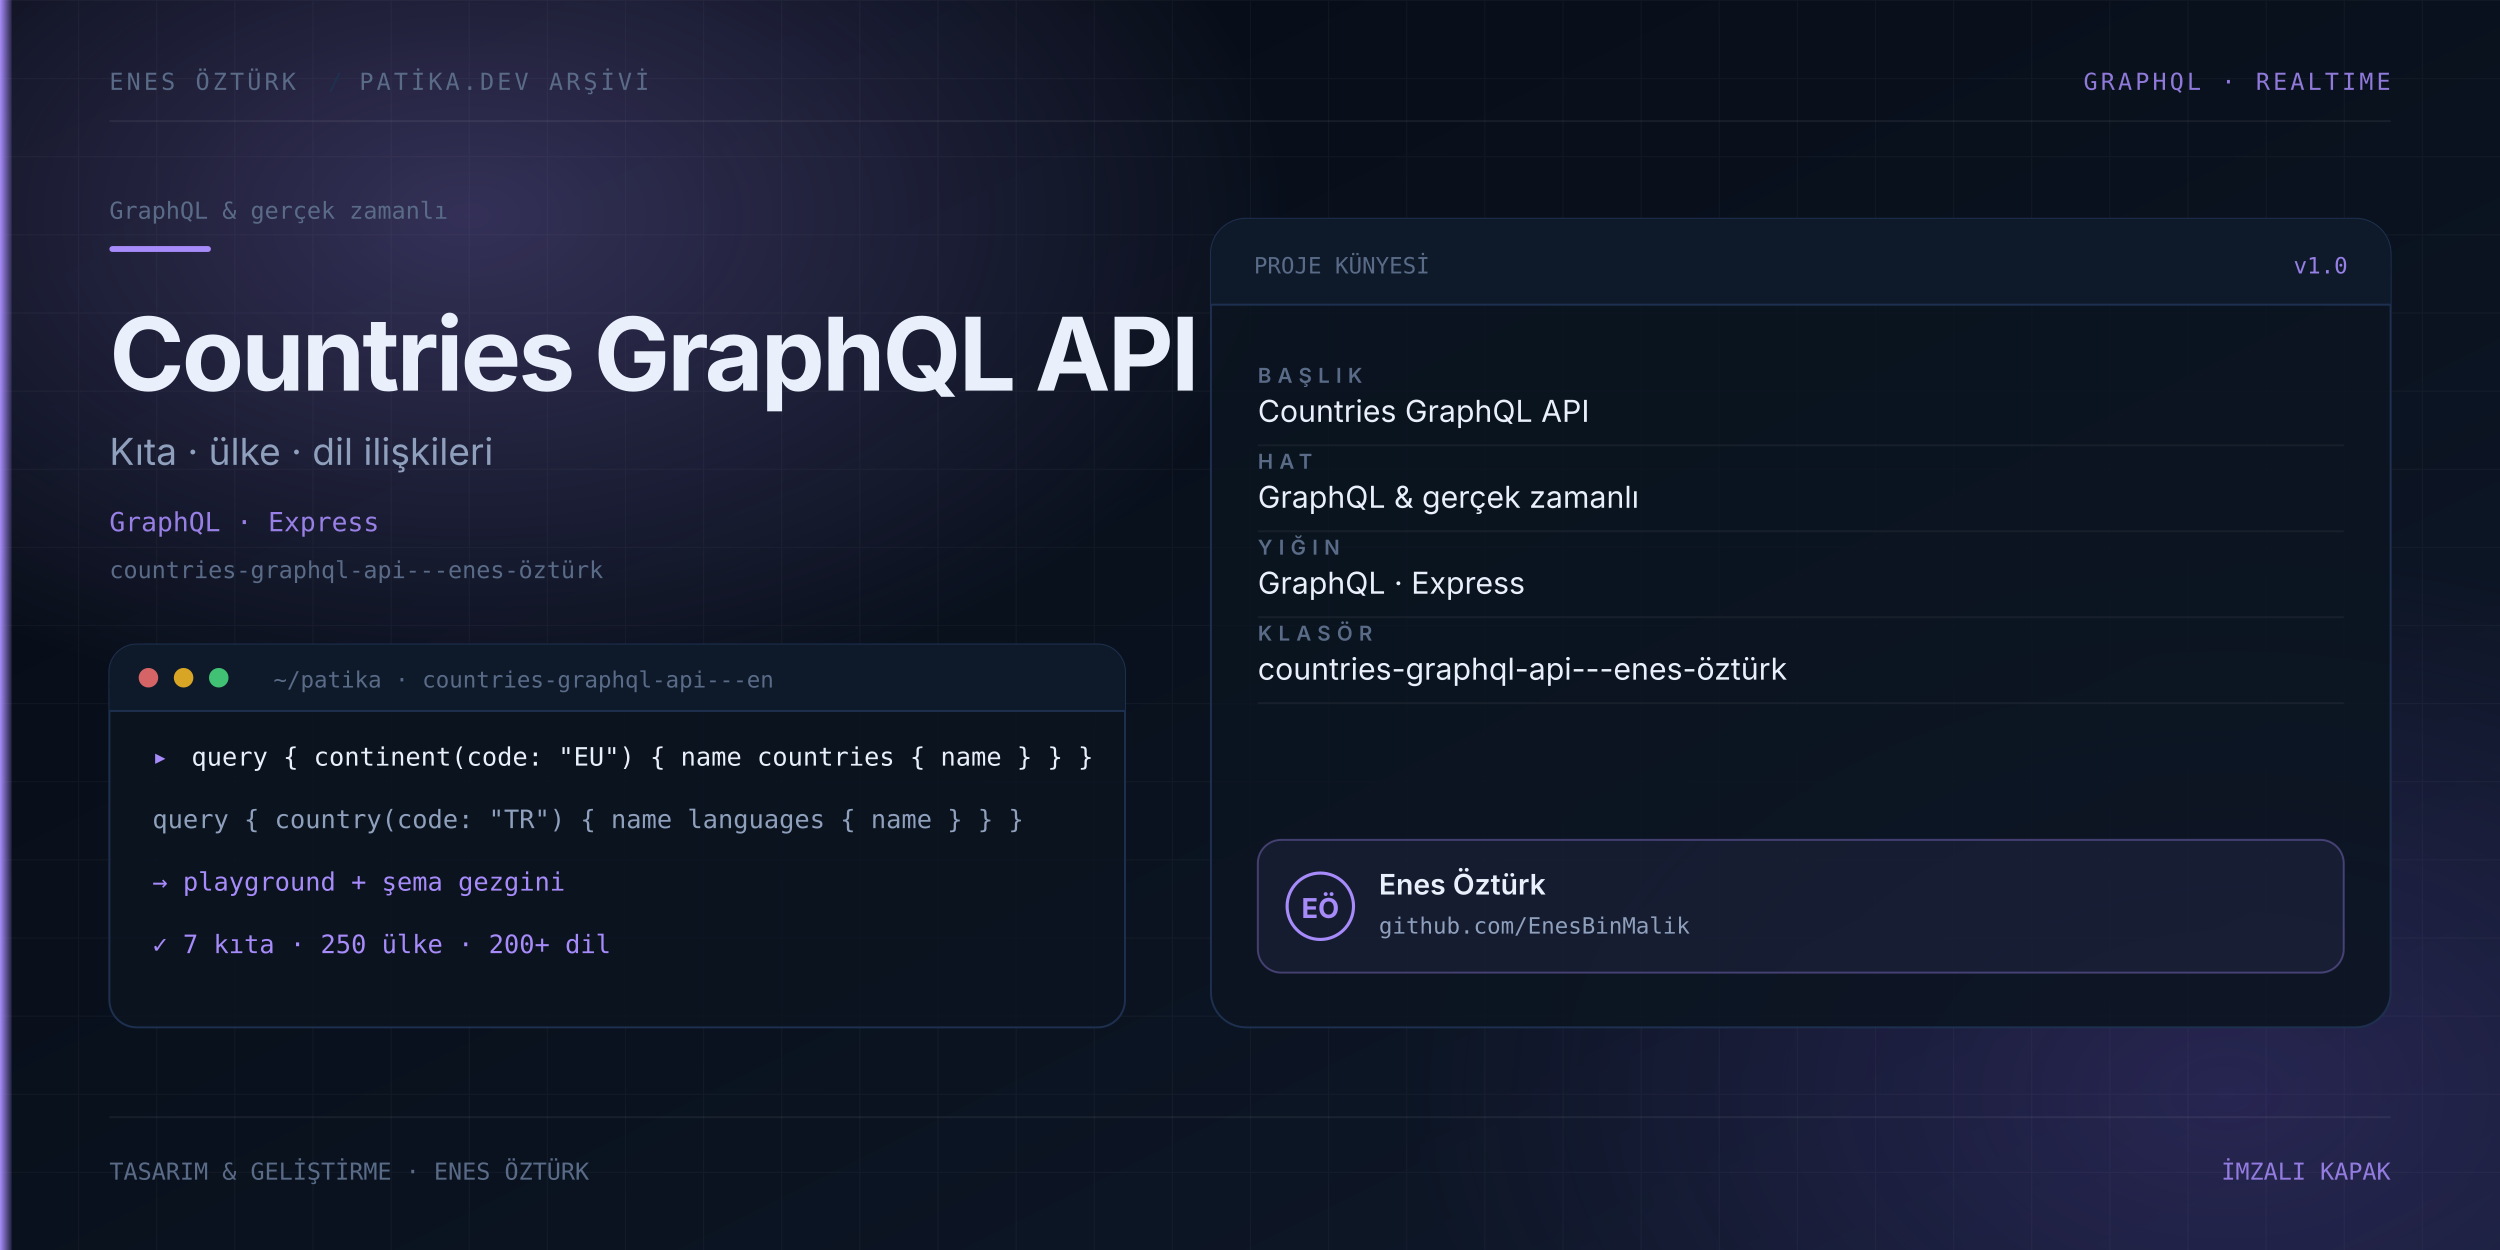
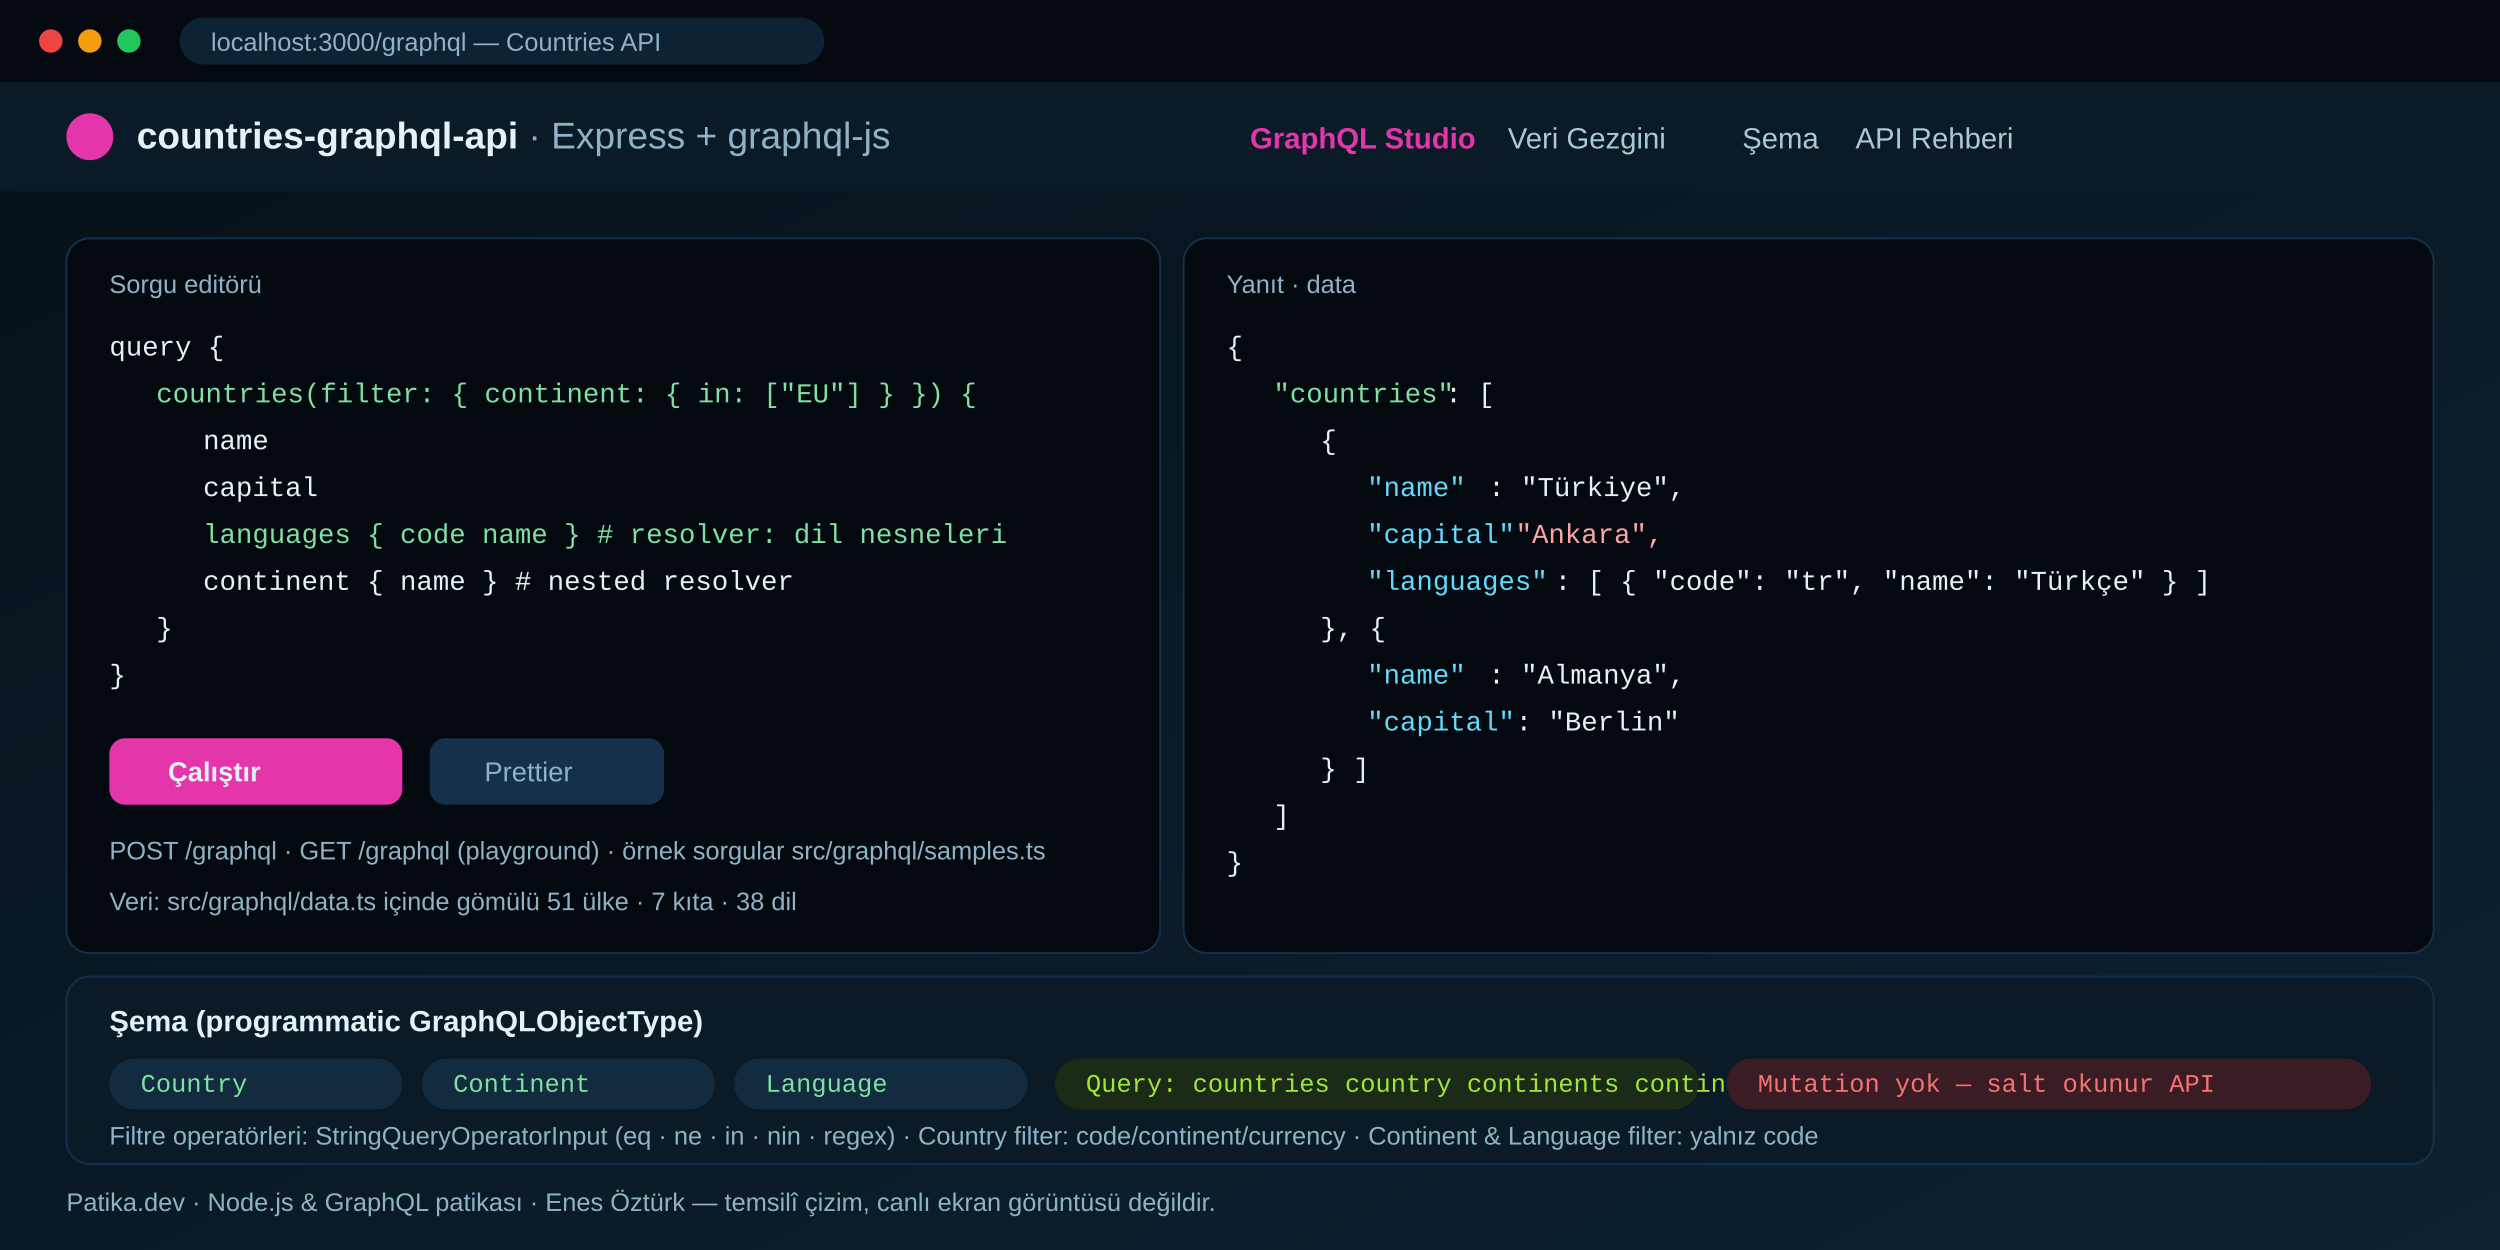
- <svg xmlns="http://www.w3.org/2000/svg" viewBox="0 0 1280 640" width="1280" height="640" role="img" aria-label="Countries GraphQL API — Enes Öztürk imza kapağı">
+ <svg xmlns="http://www.w3.org/2000/svg" viewBox="0 0 1280 640" width="1280" height="640" role="img" aria-label="Ülkeler GraphQL API sorgulama arayüzü mockup'ı">
  <defs>
-     <linearGradient id="bg" x1="0" y1="0" x2="1" y2="1">
-       <stop offset="0" stop-color="#060B14" />
-       <stop offset="55%" stop-color="#0A121F" />
-       <stop offset="100%" stop-color="#101A2C" />
+     <linearGradient id="bg3" x1="0" y1="0" x2="1" y2="1">
+       <stop offset="0%" stop-color="#071018" />
+       <stop offset="100%" stop-color="#0d2233" />
    </linearGradient>
-     <linearGradient id="acc" x1="0" y1="0" x2="1" y2="0">
-       <stop offset="0" stop-color="#A78BFA" />
-       <stop offset="100%" stop-color="#A78BFA" stop-opacity="0.15" />
-     </linearGradient>
-     <radialGradient id="glow1" cx="50%" cy="50%" r="50%">
-       <stop offset="0" stop-color="#A78BFA" stop-opacity="0.28" />
-       <stop offset="100%" stop-color="#A78BFA" stop-opacity="0" />
-     </radialGradient>
-     <radialGradient id="glow2" cx="50%" cy="50%" r="50%">
-       <stop offset="0" stop-color="#8B5CF6" stop-opacity="0.20" />
-       <stop offset="100%" stop-color="#8B5CF6" stop-opacity="0" />
-     </radialGradient>
-     <linearGradient id="fade" x1="0" y1="0" x2="0" y2="1">
-       <stop offset="0" stop-color="#FFFFFF" stop-opacity="0.10" />
-       <stop offset="100%" stop-color="#FFFFFF" stop-opacity="0.02" />
-     </linearGradient>
-     <pattern id="grid" width="40" height="40" patternUnits="userSpaceOnUse">
-       <path d="M40 0H0V40" fill="none" stroke="#FFFFFF" stroke-opacity="0.035" stroke-width="1" />
-     </pattern>
-     <pattern id="dots" width="24" height="24" patternUnits="userSpaceOnUse">
-       <circle cx="1.5" cy="1.5" r="1.5" fill="#A78BFA" fill-opacity="0.12" />
-     </pattern>
-     <filter id="soft" x="-30%" y="-30%" width="160%" height="160%">
-       <feGaussianBlur stdDeviation="26" />
-     </filter>
-     <style>.t{font-family:'Segoe UI',Inter,system-ui,-apple-system,'Helvetica Neue',Arial,sans-serif;}.m{font-family:'JetBrains Mono','Cascadia Code',Consolas,'SF Mono',monospace;}.ttl{font-family:'Segoe UI',Inter,system-ui,-apple-system,'Helvetica Neue',Arial,sans-serif;font-weight:700;letter-spacing:-1.4px}.cap{font-family:'Segoe UI',Inter,system-ui,-apple-system,'Helvetica Neue',Arial,sans-serif;font-weight:600;letter-spacing:3.2px}</style>
+     <style>
+       .lbl{font-family:'Segoe UI',Arial,sans-serif;fill:#e6f1f7}
+       .mut{font-family:'Segoe UI',Arial,sans-serif;fill:#8fb3c6}
+       .mono{font-family:Consolas,'Courier New',monospace}
+       .tab{font-family:'Segoe UI',Arial,sans-serif;font-size:15px;fill:#a9c9d9}
+       .tabOn{font-family:'Segoe UI',Arial,sans-serif;font-size:15px;fill:#e535ab;font-weight:600}
+     </style>
  </defs>
-   <rect width="1280" height="640" fill="url(#bg)" />
-   <rect width="1280" height="640" fill="url(#grid)" />
-   <ellipse cx="240" cy="110" rx="420" ry="260" fill="url(#glow1)" />
-   <ellipse cx="1140" cy="560" rx="420" ry="280" fill="url(#glow2)" />
-   <rect x="0" y="0" width="6" height="640" fill="url(#acc)" />
-   <g class="m" font-size="12" fill="#5A6B88" letter-spacing="1.6">
-     <text x="56" y="46">ENES ÖZTÜRK</text>
-     <text x="168" y="46" fill="#1E3050">/</text>
-     <text x="184" y="46">PATİKA.DEV ARŞİVİ</text>
-     <text x="1224" y="46" text-anchor="end" fill="#A78BFA" fill-opacity="0.85">GRAPHQL · REALTIME</text>
+   <rect width="1280" height="640" fill="url(#bg3)" />
+   <rect x="0" y="0" width="1280" height="42" fill="#04090f" />
+   <circle cx="26" cy="21" r="6" fill="#ef4444" />
+   <circle cx="46" cy="21" r="6" fill="#f59e0b" />
+   <circle cx="66" cy="21" r="6" fill="#22c55e" />
+   <rect x="92" y="9" width="330" height="24" rx="12" fill="#0d2233" />
+   <text x="108" y="26" class="mut" font-size="13">localhost:3000/graphql — Countries API</text>
+   <rect x="0" y="42" width="1280" height="56" fill="#0a1a26" />
+   <rect x="34" y="58" width="24" height="24" rx="12" fill="#e535ab" />
+   <text x="70" y="76" class="lbl" font-size="19" font-weight="700">countries-graphql-api <tspan class="mut" font-weight="400">· Express + graphql-js</tspan>
+   </text>
+   <text x="640" y="76" class="tabOn">GraphQL Studio</text>
+   <text x="772" y="76" class="tab">Veri Gezgini</text>
+   <text x="892" y="76" class="tab">Şema</text>
+   <text x="950" y="76" class="tab">API Rehberi</text>
+   <rect x="34" y="122" width="560" height="366" rx="12" fill="#04090f" stroke="#14304a" />
+   <text x="56" y="150" class="mut" font-size="13">Sorgu editörü</text>
+   <g font-size="14" class="mono">
+     <text x="56" y="182" fill="#e6f1f7">query {</text>
+     <text x="80" y="206" fill="#7ee0a3">countries(filter: { continent: { in: ["EU"] } }) {</text>
+     <text x="104" y="230" fill="#e6f1f7">name</text>
+     <text x="104" y="254" fill="#e6f1f7">capital</text>
+     <text x="104" y="278" fill="#7ee0a3">languages { code name }   # resolver: dil nesneleri</text>
+     <text x="104" y="302" fill="#e6f1f7">continent { name }          # nested resolver</text>
+     <text x="80" y="326" fill="#e6f1f7">}</text>
+     <text x="56" y="350" fill="#e6f1f7">}</text>
  </g>
-   <line x1="56" y1="62" x2="1224" y2="62" stroke="#FFFFFF" stroke-opacity="0.06" />
-   <g class="m" font-size="12" fill="#5A6B88">
-     <text x="56" y="112">GraphQL &amp; gerçek zamanlı</text>
+   <rect x="56" y="378" width="150" height="34" rx="8" fill="#e535ab" />
+   <text x="86" y="400" class="lbl" font-size="14" font-weight="600">Çalıştır</text>
+   <rect x="220" y="378" width="120" height="34" rx="8" fill="#14304a" />
+   <text x="248" y="400" class="mut" font-size="14">Prettier</text>
+   <text x="56" y="440" class="mut" font-size="13">POST /graphql · GET /graphql (playground) · örnek sorgular src/graphql/samples.ts</text>
+   <text x="56" y="466" class="mut" font-size="13">Veri: src/graphql/data.ts içinde gömülü 51 ülke · 7 kıta · 38 dil</text>
+   <rect x="606" y="122" width="640" height="366" rx="12" fill="#04090f" stroke="#14304a" />
+   <text x="628" y="150" class="mut" font-size="13">Yanıt · data</text>
+   <g font-size="14" class="mono">
+     <text x="628" y="182" fill="#e6f1f7">{</text>
+     <text x="652" y="206" fill="#7ee0a3">"countries"</text>
+     <text x="740" y="206" fill="#e6f1f7">: [</text>
+     <text x="676" y="230" fill="#e6f1f7">{</text>
+     <text x="700" y="254" fill="#61dafb">"name"</text>
+     <text x="762" y="254" fill="#e6f1f7">: "Türkiye",</text>
+     <text x="700" y="278" fill="#61dafb">"capital"</text>
+     <text x="776" y="278" fill="#fca5a5">"Ankara",</text>
+     <text x="700" y="302" fill="#61dafb">"languages"</text>
+     <text x="796" y="302" fill="#e6f1f7">: [ { "code": "tr", "name": "Türkçe" } ]</text>
+     <text x="676" y="326" fill="#e6f1f7">}, {</text>
+     <text x="700" y="350" fill="#61dafb">"name"</text>
+     <text x="762" y="350" fill="#e6f1f7">: "Almanya",</text>
+     <text x="700" y="374" fill="#61dafb">"capital"</text>
+     <text x="776" y="374" fill="#e6f1f7">: "Berlin"</text>
+     <text x="676" y="398" fill="#e6f1f7">} ]</text>
+     <text x="652" y="422" fill="#e6f1f7">]</text>
+     <text x="628" y="446" fill="#e6f1f7">}</text>
  </g>
-   <rect x="56" y="126" width="52" height="3" rx="1.5" fill="#A78BFA" />
-   <text x="56" y="200" class="ttl" font-size="52" fill="#E9F0FB">Countries GraphQL API</text>
-   <text x="56" y="238" class="t" font-size="19" fill="#8FA0BD">Kıta · ülke · dil ilişkileri</text>
-   <text x="56" y="272" class="m" font-size="13.5" fill="#A78BFA" fill-opacity="0.9">GraphQL · Express</text>
-   <text x="56" y="296" class="m" font-size="12" fill="#5A6B88">countries-graphql-api---enes-öztürk</text>
-   <rect x="56" y="330" width="520" height="196" rx="14" fill="#0B1420" fill-opacity="0.92" stroke="#1E3050" />
-   <rect x="56" y="330" width="520" height="34" rx="14" fill="#0E1A2A" />
-   <rect x="56" y="350" width="520" height="14" fill="#0E1A2A" />
-   <line x1="56" y1="364" x2="576" y2="364" stroke="#1E3050" />
-   <circle cx="76" cy="347" r="5" fill="#F87171" fill-opacity="0.85" />
-   <circle cx="94" cy="347" r="5" fill="#FBBF24" fill-opacity="0.85" />
-   <circle cx="112" cy="347" r="5" fill="#4ADE80" fill-opacity="0.85" />
-   <text x="140" y="352" class="m" font-size="11.5" fill="#5A6B88">~/patika · countries-graphql-api---en</text>
-   <text x="78" y="392" class="m" font-size="13.5" fill="#A78BFA">▸</text>
-   <text x="98" y="392" class="m" font-size="13" fill="#E9F0FB">query { continent(code: "EU") { name  countries { name } } }</text>
-   <text x="78" y="424" class="m" font-size="13" fill="#8FA0BD">query { country(code: "TR") { name  languages { name } } }</text>
-   <text x="78" y="456" class="m" font-size="13" fill="#A78BFA">→ playground + şema gezgini</text>
-   <text x="78" y="488" class="m" font-size="13" fill="#A78BFA">✓ 7 kıta · 250 ülke · 200+ dil</text>
-   <rect x="620" y="112" width="604" height="414" rx="18" fill="#0B1420" fill-opacity="0.85" stroke="#1E3050" />
-   <rect x="620" y="112" width="604" height="44" rx="18" fill="#0E1A2A" />
-   <rect x="620" y="138" width="604" height="18" fill="#0E1A2A" />
-   <line x1="620" y1="156" x2="1224" y2="156" stroke="#1E3050" />
-   <text x="642" y="140" class="m" font-size="11.5" fill="#5A6B88">PROJE KÜNYESİ</text>
-   <text x="1202" y="140" class="m" font-size="11.5" fill="#A78BFA" text-anchor="end" fill-opacity="0.9">v1.0</text>
-   <text x="644" y="196" class="cap" font-size="10.5" fill="#5A6B88">BAŞLIK</text>
-   <text x="644" y="216" class="t" font-size="15.5" fill="#E9F0FB">Countries GraphQL API</text>
-   <line x1="644" y1="228" x2="1200" y2="228" stroke="#FFFFFF" stroke-opacity="0.05" />
-   <text x="644" y="240" class="cap" font-size="10.5" fill="#5A6B88">HAT</text>
-   <text x="644" y="260" class="t" font-size="15.5" fill="#E9F0FB">GraphQL &amp; gerçek zamanlı</text>
-   <line x1="644" y1="272" x2="1200" y2="272" stroke="#FFFFFF" stroke-opacity="0.05" />
-   <text x="644" y="284" class="cap" font-size="10.5" fill="#5A6B88">YIĞIN</text>
-   <text x="644" y="304" class="t" font-size="15.5" fill="#E9F0FB">GraphQL · Express</text>
-   <line x1="644" y1="316" x2="1200" y2="316" stroke="#FFFFFF" stroke-opacity="0.05" />
-   <text x="644" y="328" class="cap" font-size="10.5" fill="#5A6B88">KLASÖR</text>
-   <text x="644" y="348" class="t" font-size="15.5" fill="#E9F0FB">countries-graphql-api---enes-öztürk</text>
-   <line x1="644" y1="360" x2="1200" y2="360" stroke="#FFFFFF" stroke-opacity="0.05" />
-   <rect x="644" y="430" width="556" height="68" rx="12" fill="#A78BFA" fill-opacity="0.07" stroke="#A78BFA" stroke-opacity="0.35" />
-   <circle cx="676" cy="464" r="17" fill="none" stroke="#A78BFA" stroke-width="1.6" />
-   <text x="676" y="470" class="t" font-size="14" font-weight="700" fill="#A78BFA" text-anchor="middle">EÖ</text>
-   <text x="706" y="458" class="t" font-size="14.5" font-weight="600" fill="#E9F0FB">Enes Öztürk</text>
-   <text x="706" y="478" class="m" font-size="11.5" fill="#8FA0BD">github.com/EnesBinMalik</text>
-   <line x1="56" y1="572" x2="1224" y2="572" stroke="#FFFFFF" stroke-opacity="0.06" />
-   <text x="56" y="604" class="m" font-size="12" fill="#5A6B88">TASARIM &amp; GELİŞTİRME · ENES ÖZTÜRK</text>
-   <text x="1224" y="604" class="m" font-size="12" fill="#A78BFA" text-anchor="end" fill-opacity="0.85">İMZALI KAPAK</text>
+   <rect x="34" y="500" width="1212" height="96" rx="12" fill="#0a1a26" stroke="#14304a" />
+   <text x="56" y="528" class="lbl" font-size="15" font-weight="600">Şema (programmatic GraphQLObjectType)</text>
+   <g font-size="13" class="mono">
+     <rect x="56" y="542" width="150" height="26" rx="13" fill="#122b3f" />
+     <text x="72" y="559" fill="#7ee0a3">Country</text>
+     <rect x="216" y="542" width="150" height="26" rx="13" fill="#122b3f" />
+     <text x="232" y="559" fill="#7ee0a3">Continent</text>
+     <rect x="376" y="542" width="150" height="26" rx="13" fill="#122b3f" />
+     <text x="392" y="559" fill="#7ee0a3">Language</text>
+     <rect x="540" y="542" width="330" height="26" rx="13" fill="#1c2b17" />
+     <text x="556" y="559" fill="#a3e635">Query: countries country continents continent languages language</text>
+     <rect x="884" y="542" width="330" height="26" rx="13" fill="#3a1d24" />
+     <text x="900" y="559" fill="#f87171">Mutation yok — salt okunur API</text>
+   </g>
+   <text x="56" y="586" class="mut" font-size="13">Filtre operatörleri: StringQueryOperatorInput (eq · ne · in · nin · regex) · Country filter: code/continent/currency · Continent &amp; Language filter: yalnız code</text>
+   <text x="34" y="620" class="mut" font-size="13">Patika.dev · Node.js &amp; GraphQL patikası · Enes Öztürk — temsilî çizim, canlı ekran görüntüsü değildir.</text>
</svg>
